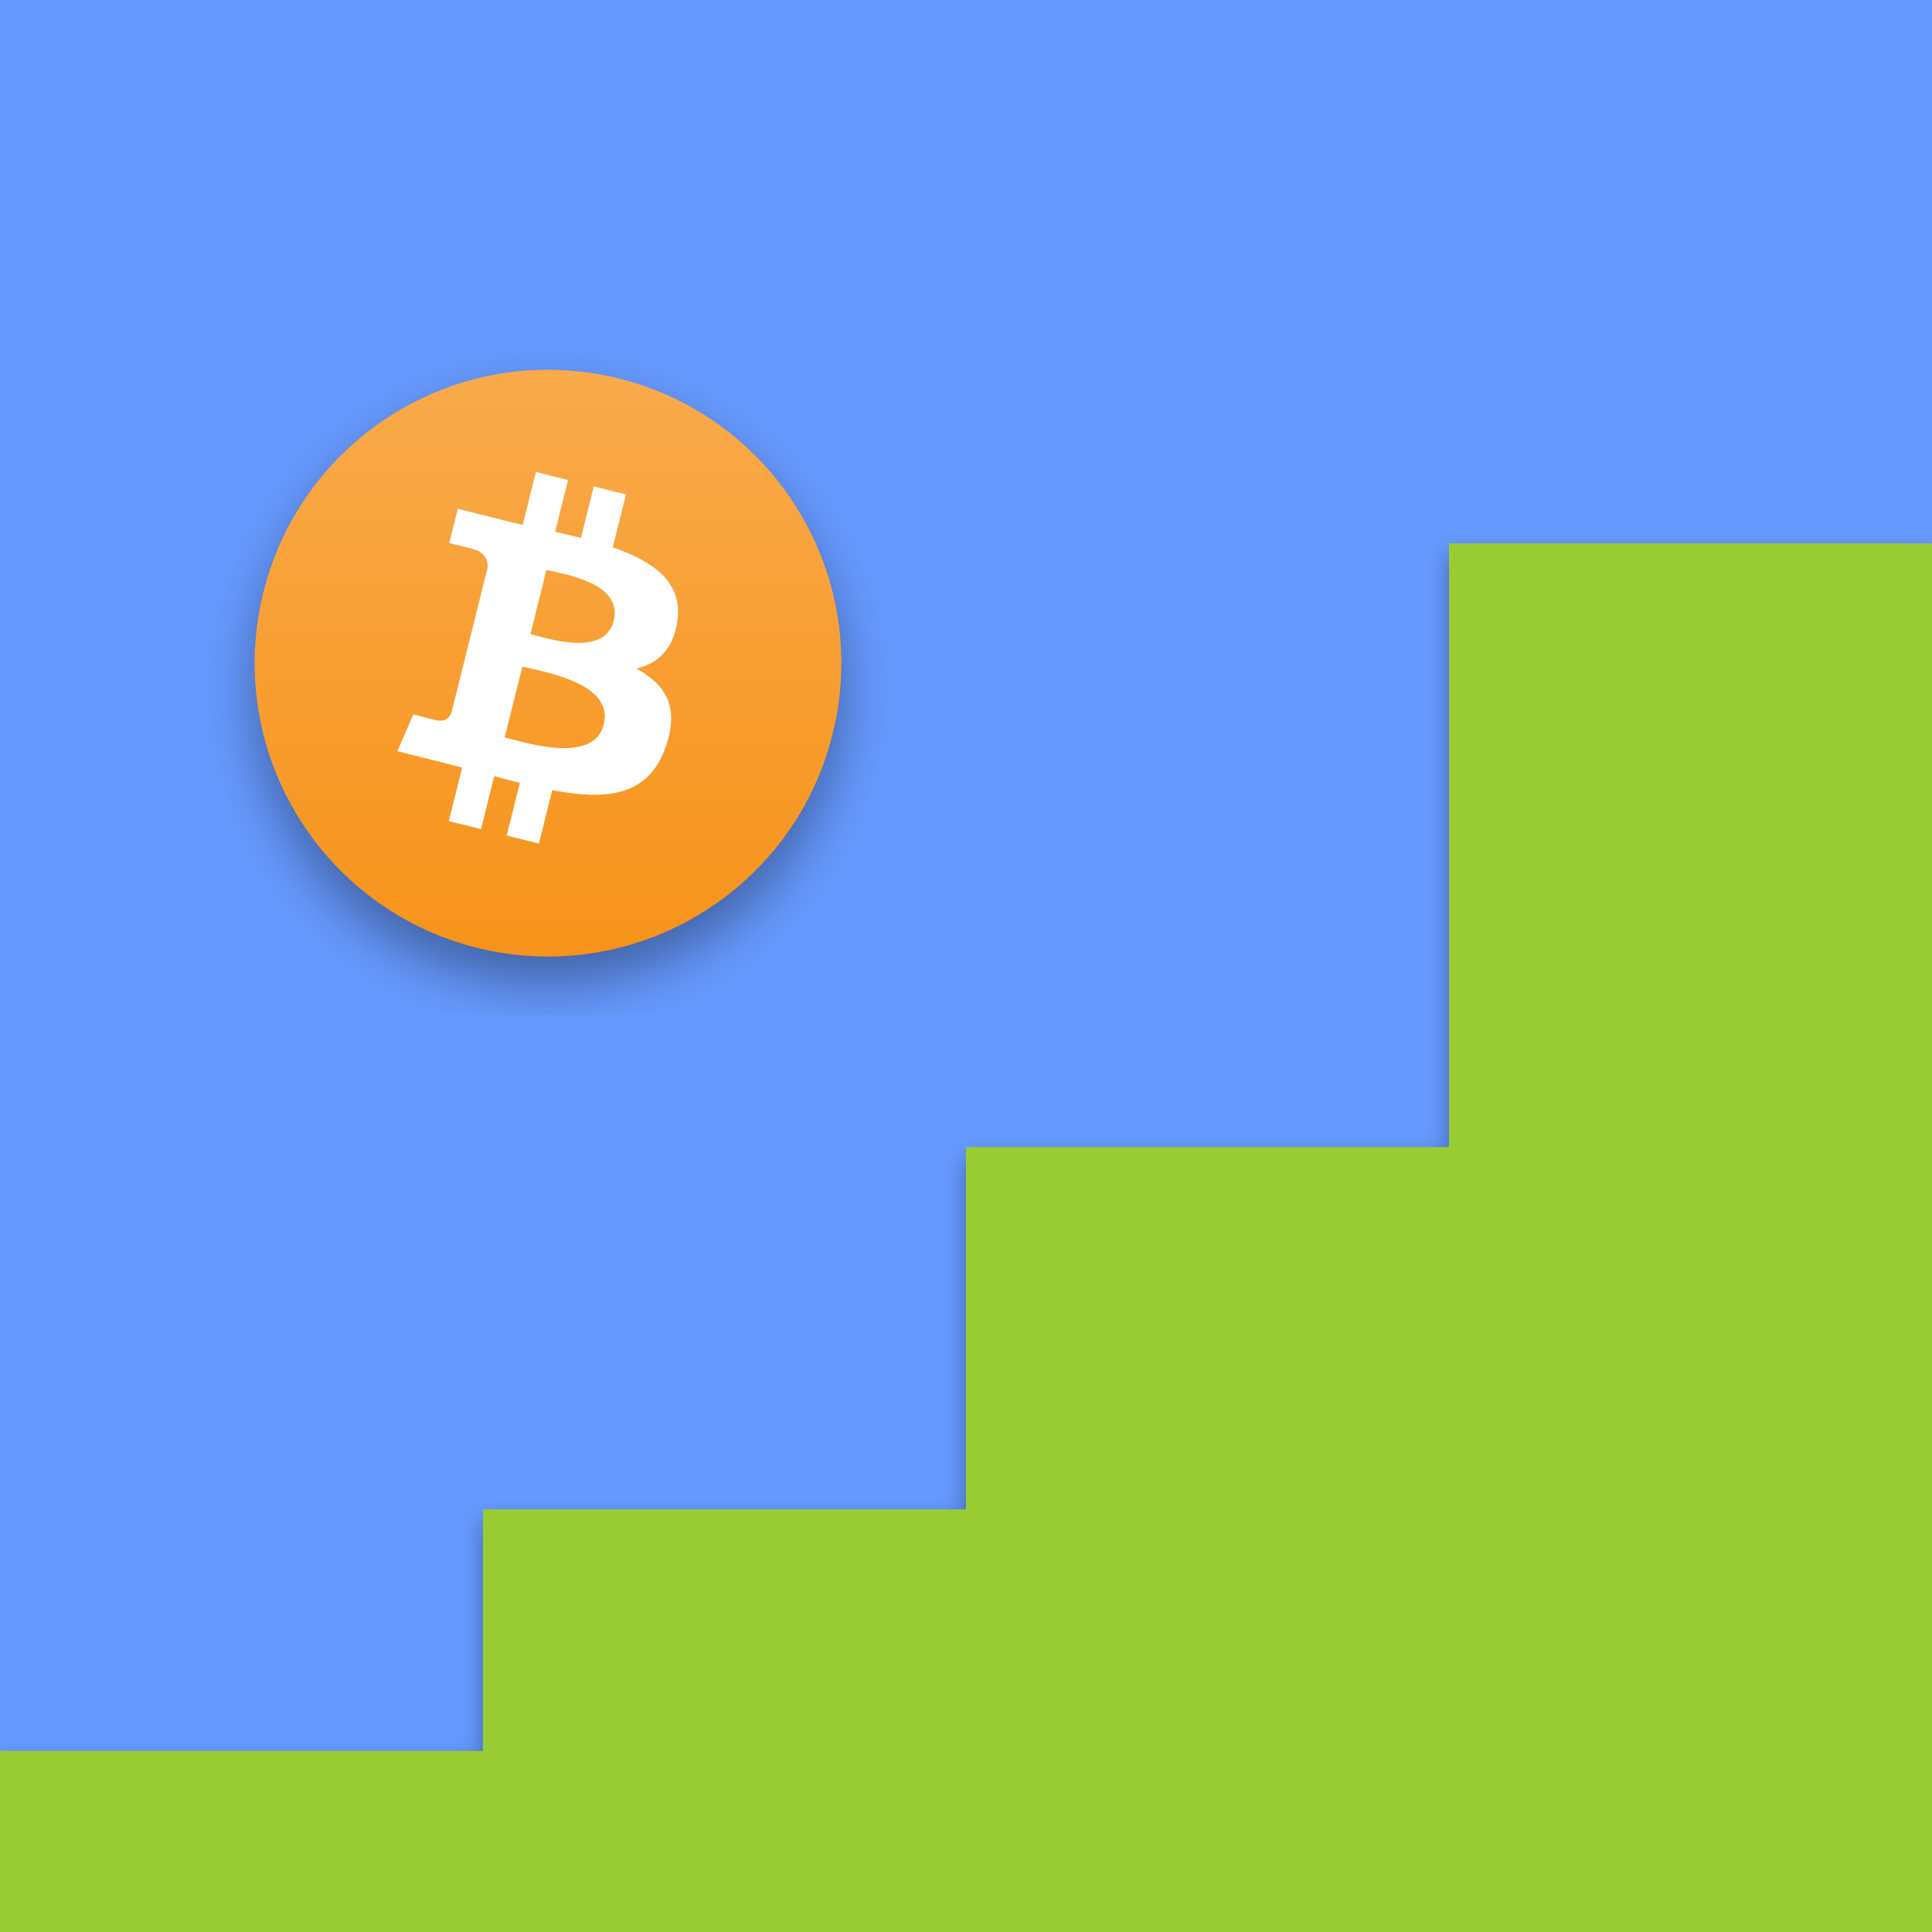
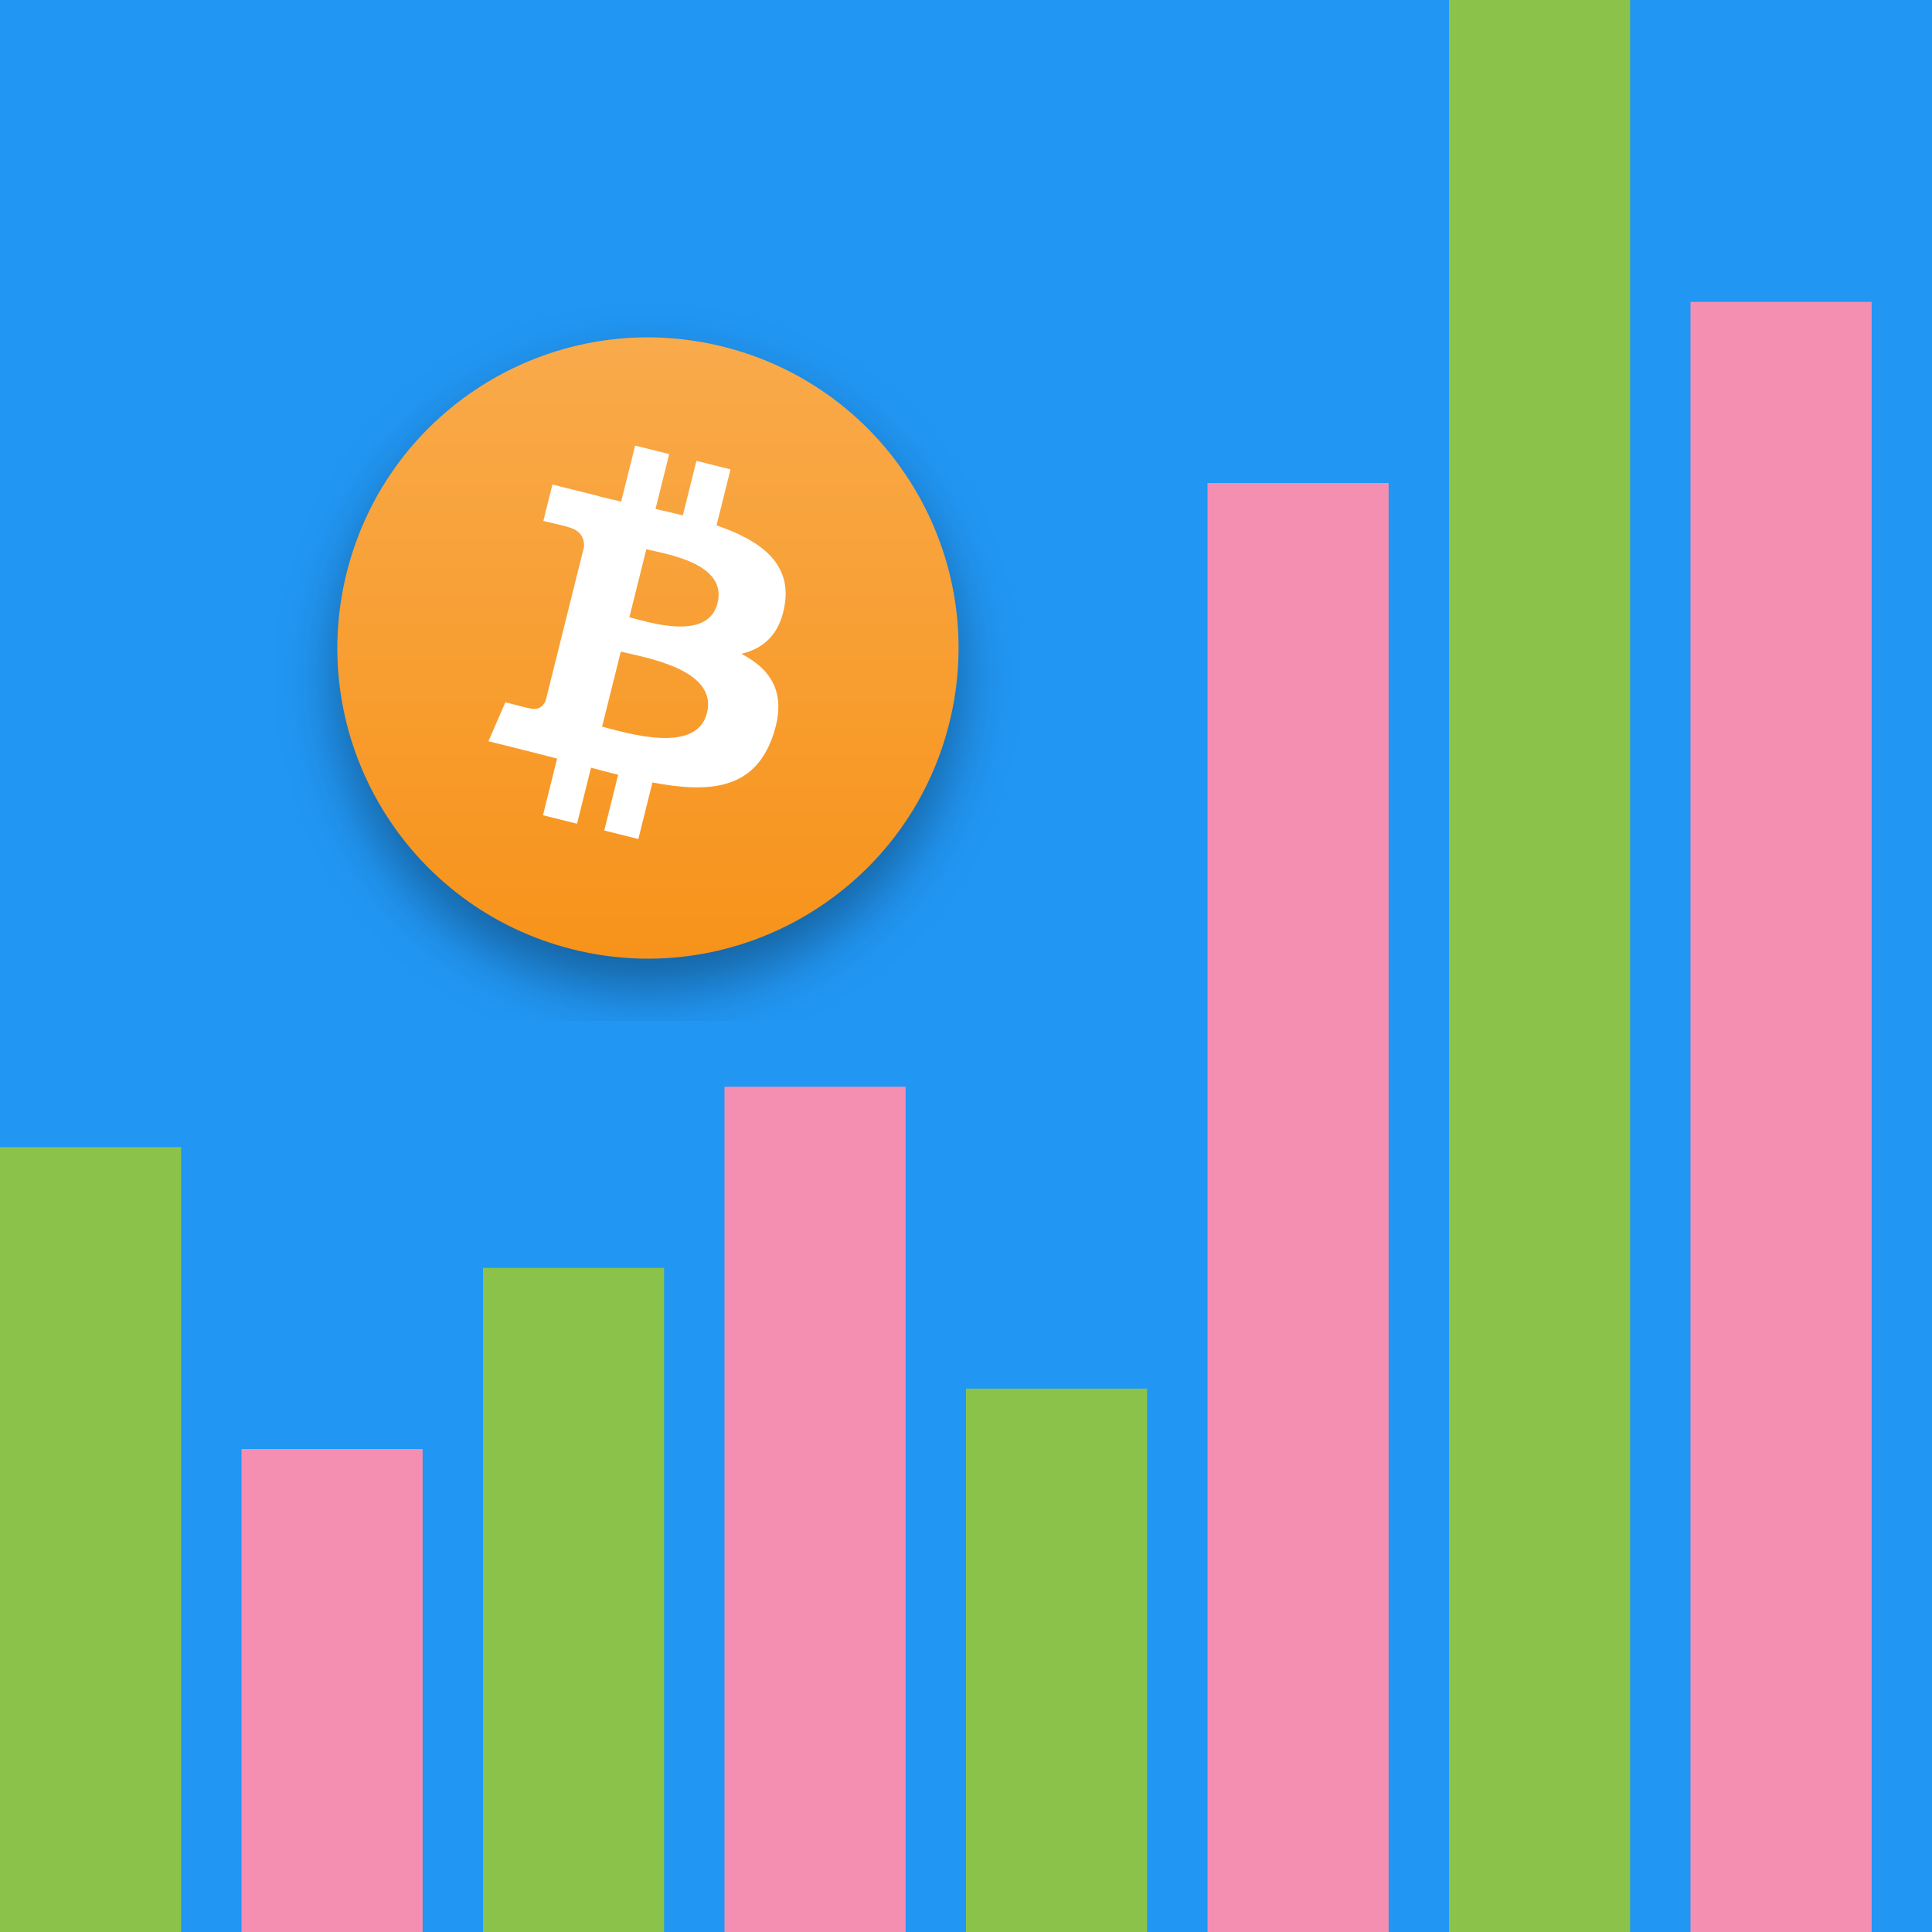
- <svg xmlns="http://www.w3.org/2000/svg" width="512" height="512" viewBox="0 0 512 512" id="svg2" version="1.1">
+ <svg xmlns="http://www.w3.org/2000/svg" height="512" id="svg2" version="1.1" viewBox="0 0 512 512" width="512">
  <defs id="defs4">
-     <linearGradient y2="63.996" x2="0" y1="-0.001" x1="0" id="coin-gradient" gradientTransform="scale(0.9999417,1.000058)" gradientUnits="userSpaceOnUse">
-       <stop id="stop12" style="stop-color:#f9aa4b" offset="0%" />
-       <stop id="stop14" style="stop-color:#f7931a" offset="100%" />
+     <linearGradient gradientTransform="scale(0.9999417,1.000058)" gradientUnits="userSpaceOnUse" id="coin-gradient" x1="0" x2="0" y1="-0.001" y2="63.996">
+       <stop style="stop-color:#f9aa4b" id="stop12" offset="0%" />
+       <stop style="stop-color:#f7931a" id="stop14" offset="100%" />
    </linearGradient>
    <filter style="color-interpolation-filters:sRGB;" id="filter3402">
-       <feFlood flood-opacity="0.357" flood-color="rgb(0,0,0)" result="flood" id="feFlood3404" />
-       <feComposite in="flood" in2="SourceGraphic" operator="in" result="composite1" id="feComposite3406" />
-       <feGaussianBlur in="composite1" stdDeviation="3" result="blur" id="feGaussianBlur3408" />
-       <feOffset dx="4.57967e-15" dy="3" result="offset" id="feOffset3410" />
-       <feComposite in="SourceGraphic" in2="offset" operator="over" result="composite2" id="feComposite3412" />
+       <feFlood flood-color="rgb(0,0,0)" flood-opacity="0.357" id="feFlood3404" result="flood" />
+       <feComposite id="feComposite3406" in="flood" in2="SourceGraphic" operator="in" result="composite1" />
+       <feGaussianBlur id="feGaussianBlur3408" in="composite1" result="blur" stdDeviation="3" />
+       <feOffset dx="4.57967e-15" dy="3" id="feOffset3410" result="offset" />
+       <feComposite id="feComposite3412" in="SourceGraphic" in2="offset" operator="over" result="composite2" />
    </filter>
    <filter style="color-interpolation-filters:sRGB;" id="filter3414">
-       <feFlood flood-opacity="0.357" flood-color="rgb(0,0,0)" result="flood" id="feFlood3416" />
-       <feComposite in="flood" in2="SourceGraphic" operator="in" result="composite1" id="feComposite3418" />
-       <feGaussianBlur in="composite1" stdDeviation="3" result="blur" id="feGaussianBlur3420" />
-       <feOffset dx="4.57967e-15" dy="3" result="offset" id="feOffset3422" />
-       <feComposite in="SourceGraphic" in2="offset" operator="over" result="composite2" id="feComposite3424" />
+       <feFlood flood-color="rgb(0,0,0)" flood-opacity="0.357" id="feFlood3416" result="flood" />
+       <feComposite id="feComposite3418" in="flood" in2="SourceGraphic" operator="in" result="composite1" />
+       <feGaussianBlur id="feGaussianBlur3420" in="composite1" result="blur" stdDeviation="3" />
+       <feOffset dx="4.57967e-15" dy="3" id="feOffset3422" result="offset" />
+       <feComposite id="feComposite3424" in="SourceGraphic" in2="offset" operator="over" result="composite2" />
    </filter>
    <filter style="color-interpolation-filters:sRGB;" id="filter3426">
-       <feFlood flood-opacity="0.357" flood-color="rgb(0,0,0)" result="flood" id="feFlood3428" />
-       <feComposite in="flood" in2="SourceGraphic" operator="in" result="composite1" id="feComposite3430" />
-       <feGaussianBlur in="composite1" stdDeviation="3" result="blur" id="feGaussianBlur3432" />
-       <feOffset dx="4.57967e-15" dy="3" result="offset" id="feOffset3434" />
-       <feComposite in="SourceGraphic" in2="offset" operator="over" result="composite2" id="feComposite3436" />
+       <feFlood flood-color="rgb(0,0,0)" flood-opacity="0.357" id="feFlood3428" result="flood" />
+       <feComposite id="feComposite3430" in="flood" in2="SourceGraphic" operator="in" result="composite1" />
+       <feGaussianBlur id="feGaussianBlur3432" in="composite1" result="blur" stdDeviation="3" />
+       <feOffset dx="4.57967e-15" dy="3" id="feOffset3434" result="offset" />
+       <feComposite id="feComposite3436" in="SourceGraphic" in2="offset" operator="over" result="composite2" />
    </filter>
  </defs>
  <g id="layer1" transform="translate(0,-540.3622)">
-     <ellipse style="fill:none" id="path3336" cx="345.714" cy="415.398" rx="7.143" ry="2.679" />
-     <ellipse style="fill:none" id="path3338" cx="394.643" cy="438.612" rx="32.143" ry="45.893" />
-     <rect style="fill:#6699ff;stroke:none" id="rect3373" width="720" height="672" x="-96" y="476.362" />
-     <path style="fill:#99cc33;fill-rule:evenodd;stroke:none;stroke-width:1px;stroke-linecap:butt;stroke-linejoin:miter;stroke-opacity:1;filter:url(#filter3402)" d="m 0,1004.362 128,0 0,-64 128,0 10e-6,-96 128,0 0,-160 128,0 0,464 -512,0 z" id="path3354-3" />
-     <g id="g16" transform="matrix(2.429885,0,0,2.429885,67.47264,638.3499)" style="filter:url(#filter3426)">
+     <ellipse style="fill:none" cx="345.714" cy="415.398" id="path3336" rx="7.143" ry="2.679" />
+     <ellipse style="fill:none" cx="394.643" cy="438.612" id="path3338" rx="32.143" ry="45.893" />
+     <rect style="fill:#2196f3;stroke:none;fill-opacity:1" height="512" id="rect3373" width="512" x="-7.1054274e-14" y="540.362" />
+     <g style="filter:url(#filter3426)" id="g16" transform="matrix(2.572796,0,0,2.572796,89.3918,629.7621)">
      <path style="fill:url(#coin-gradient)" d="M 63.036,39.741 C 58.762,56.884 41.399,67.317 24.254,63.042 7.116,58.768 -3.317,41.404 0.959,24.262 5.231,7.117 22.594,-3.317 39.734,0.957 c 17.144,4.274 27.576,21.64 23.302,38.784 z" id="coin" />
      <path style="fill:#ffffff" d="m 46.101,27.441 c 0.637,-4.258 -2.605,-6.547 -7.038,-8.074 l 1.438,-5.768 -3.511,-0.875 -1.4,5.616 c -0.923,-0.23 -1.871,-0.447 -2.813,-0.662 l 1.41,-5.653 -3.509,-0.875 -1.439,5.766 c -0.764,-0.174 -1.514,-0.346 -2.242,-0.527 l 0.004,-0.018 -4.842,-1.209 -0.934,3.75 c 0,0 2.605,0.597 2.55,0.634 1.422,0.355 1.679,1.296 1.636,2.042 -3.94,15.801 0,0 -3.94,15.801 -0.174,0.432 -0.615,1.08 -1.609,0.834 0.035,0.051 -2.552,-0.637 -2.552,-0.637 l -1.743,4.019 4.569,1.139 c 0.85,0.213 1.683,0.436 2.503,0.646 l -1.453,5.834 3.507,0.875 1.439,-5.772 c 0.958,0.26 1.888,0.5 2.798,0.726 l -1.434,5.745 3.511,0.875 1.453,-5.823 c 5.987,1.133 10.489,0.676 12.384,-4.739 1.527,-4.36 -0.076,-6.875 -3.226,-8.515 2.294,-0.529 4.022,-2.038 4.483,-5.155 z m -8.022,11.249 c -1.085,4.36 -8.426,2.003 -10.806,1.412 l 1.928,-7.729 c 2.38,0.594 10.012,1.77 8.878,6.317 z m 1.086,-11.312 c -0.99,3.966 -7.1,1.951 -9.082,1.457 l 1.748,-7.01 c 1.982,0.494 8.365,1.416 7.334,5.553 z" id="symbol" />
    </g>
+     <rect style="fill:#8bc34a;fill-opacity:1;stroke:none" height="208" id="rect4173" width="48" x="0" y="844.362" />
+     <rect style="fill:#8bc34a;fill-opacity:1;stroke:none" height="176" id="rect4175" width="48" x="128" y="876.362" />
+     <rect style="fill:#8bc34a;fill-opacity:1;stroke:none" height="144" id="rect4177" width="48" x="256" y="908.362" />
+     <rect style="fill:#8bc34a;fill-opacity:1;stroke:none" height="512" id="rect4179" width="48" x="384" y="540.362" />
+     <rect style="fill:#f48fb1;fill-opacity:1;stroke:none" height="432" id="rect4181" width="48" x="448" y="620.362" />
+     <rect style="fill:#f48fb1;fill-opacity:1;stroke:none" height="224" id="rect4183" width="48" x="192" y="828.362" />
+     <rect style="fill:#f48fb1;fill-opacity:1;stroke:none" height="384" id="rect4185" width="48" x="320" y="668.362" />
+     <rect style="fill:#f48fb1;fill-opacity:1;stroke:none" height="128" id="rect4187" width="48" x="64" y="924.362" />
  </g>
</svg>
